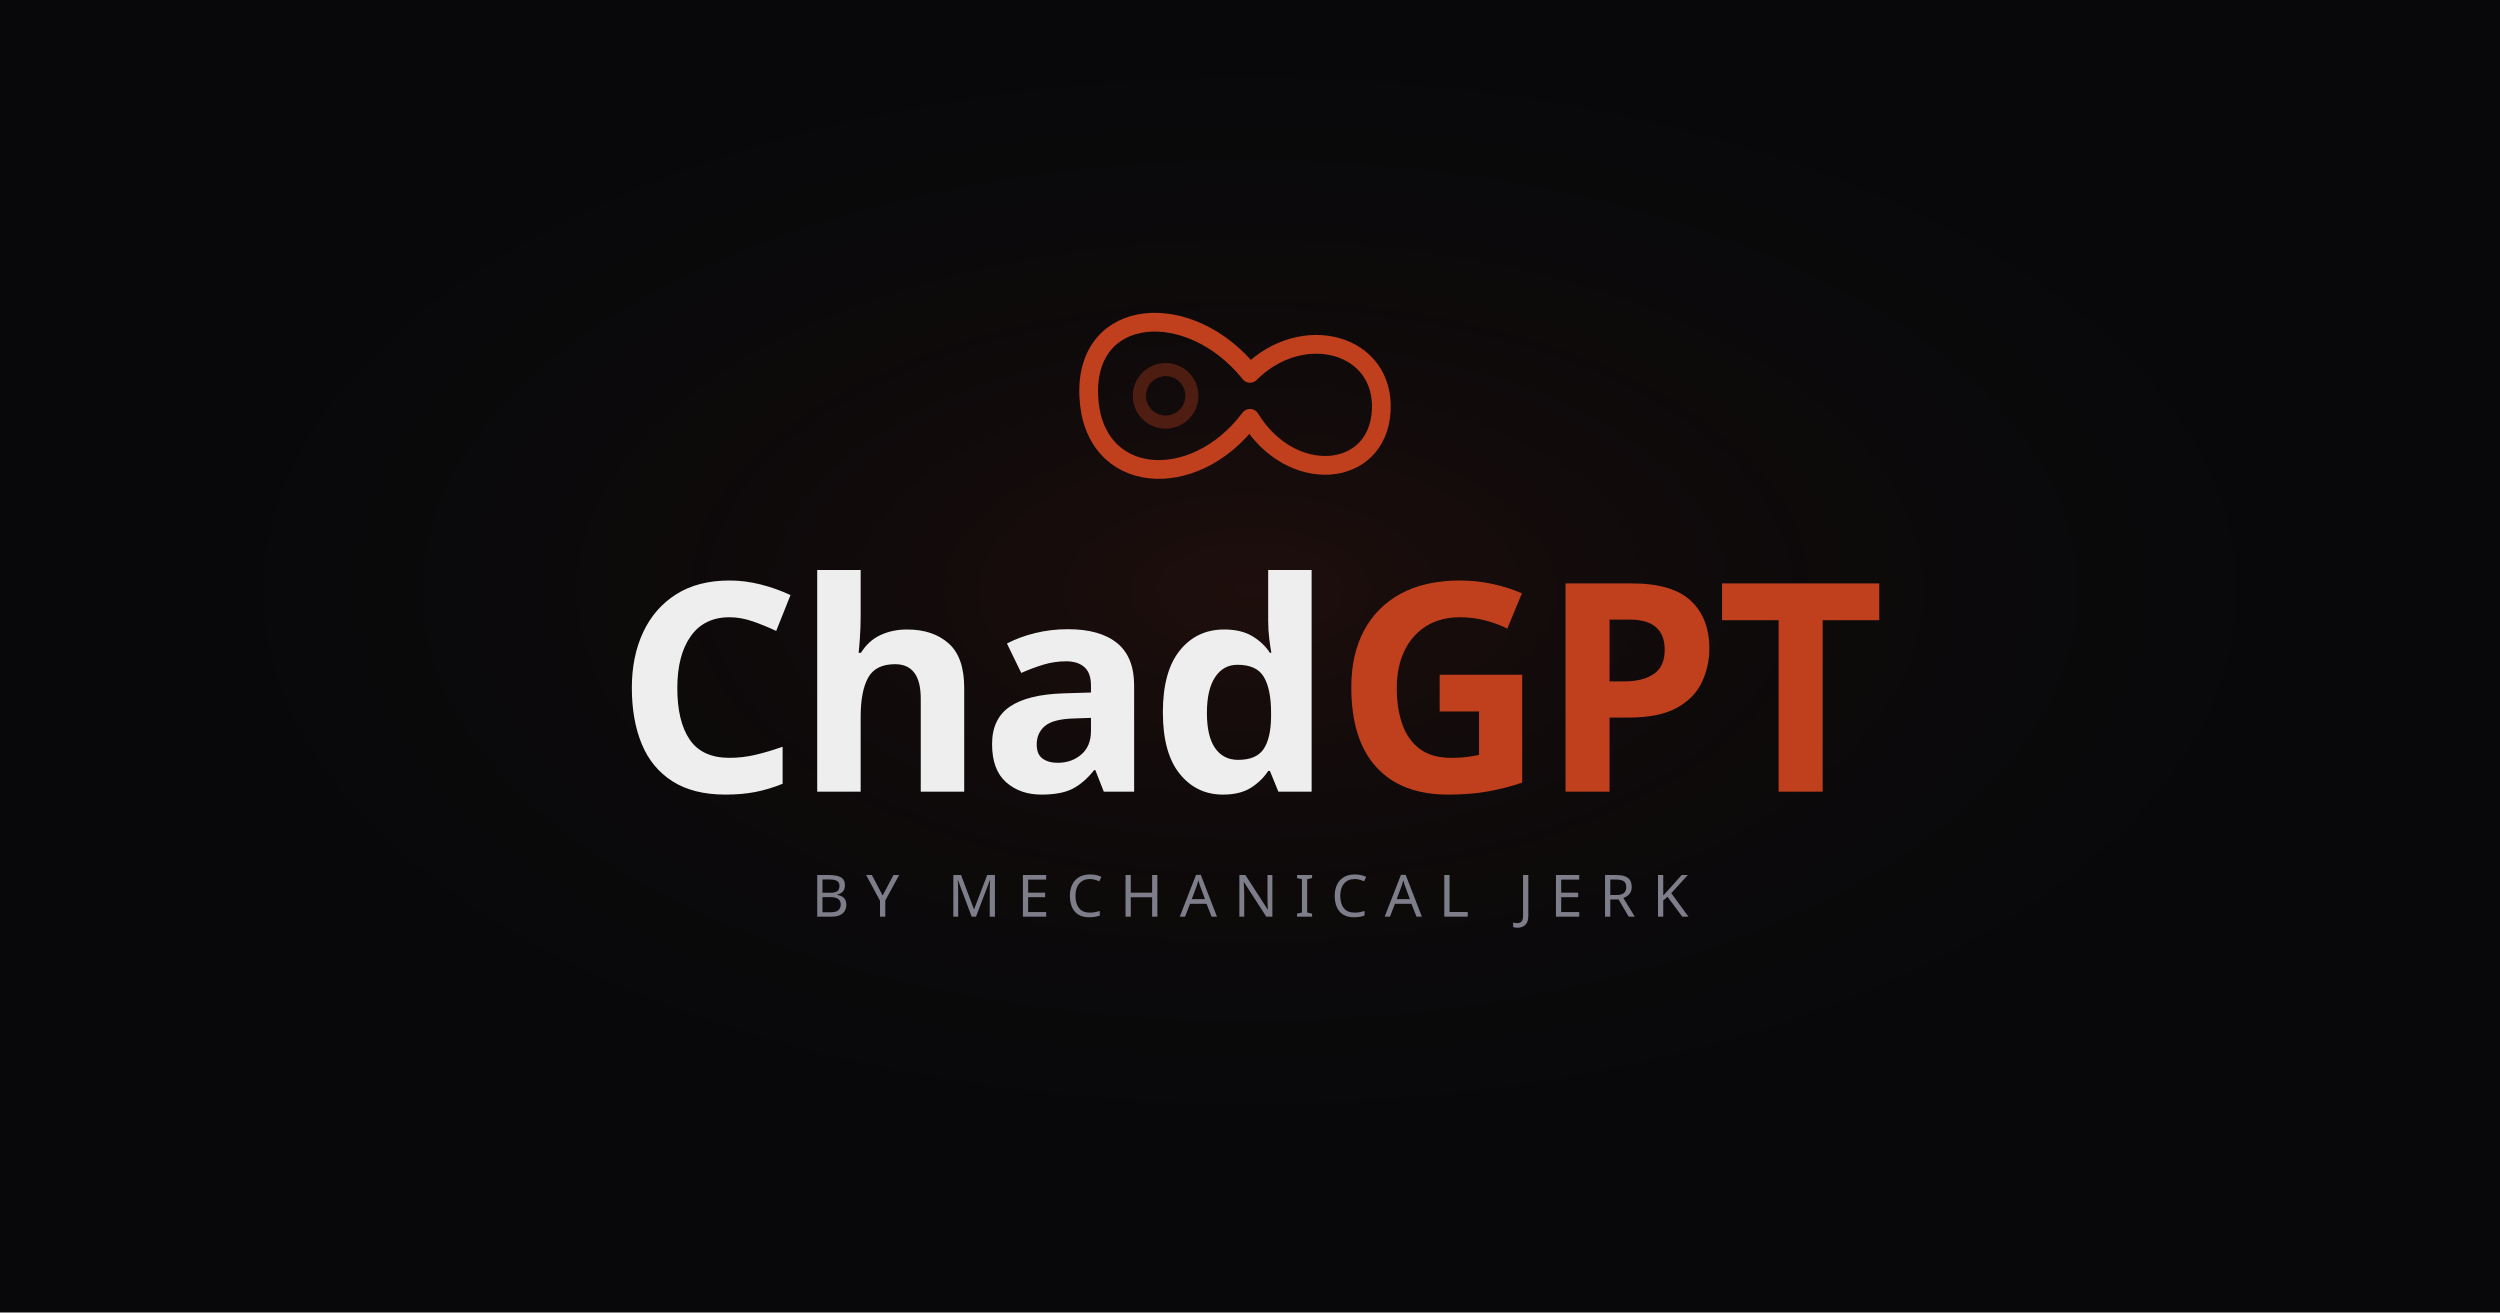
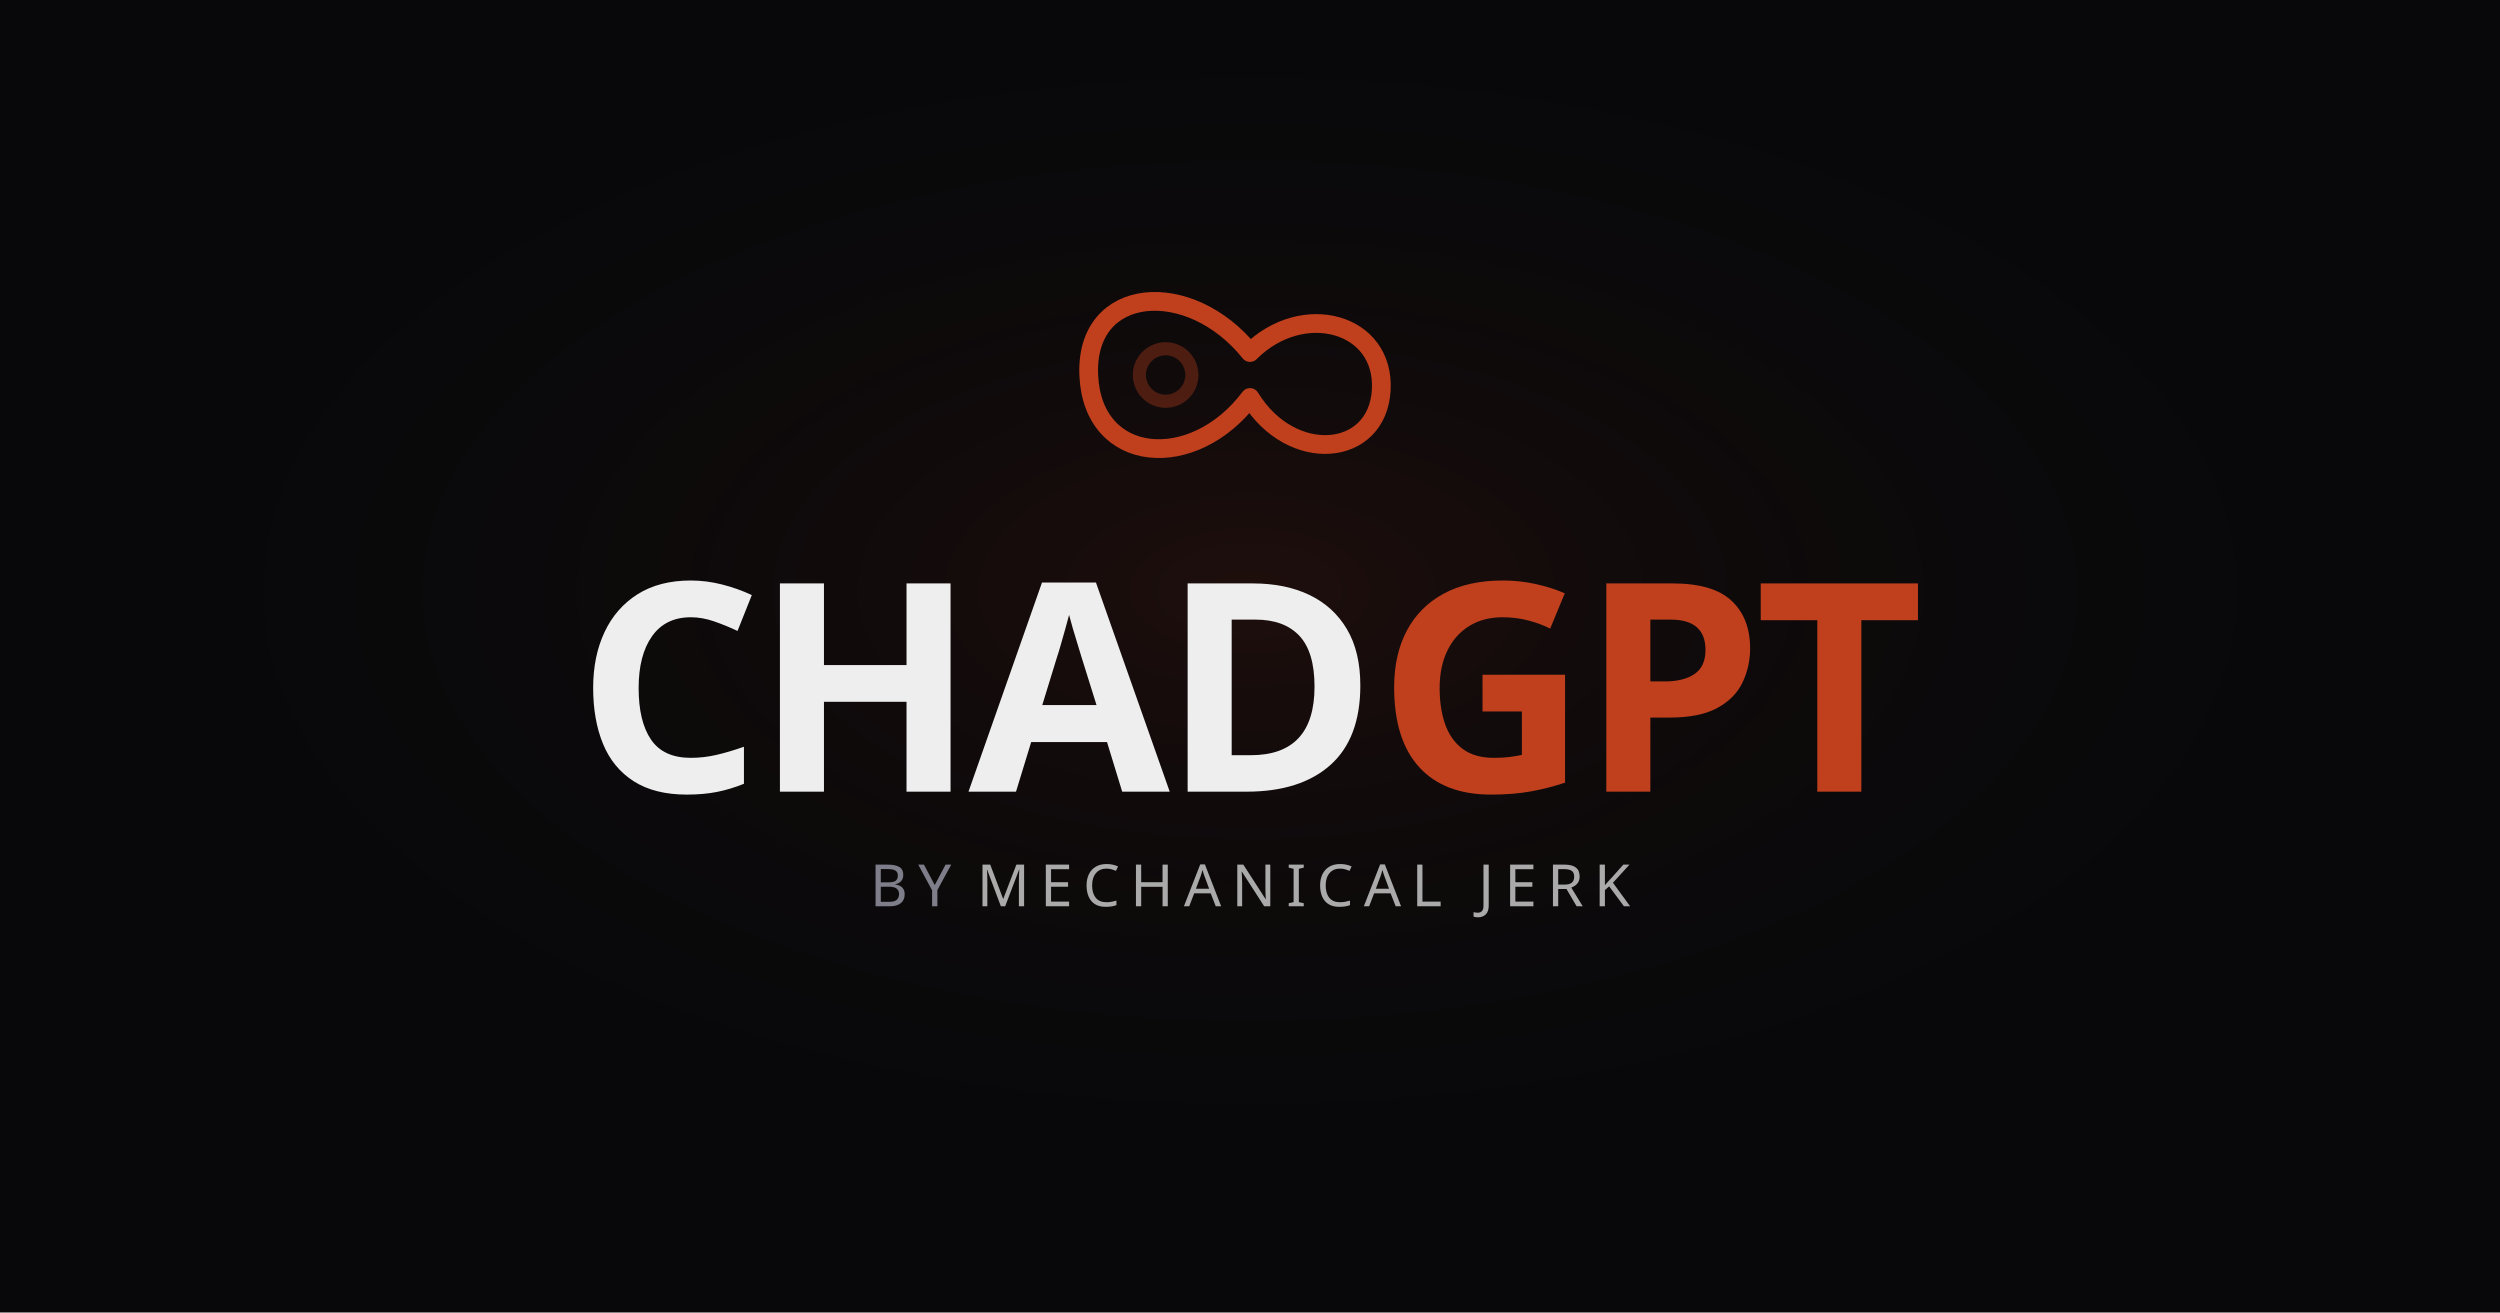
<svg xmlns="http://www.w3.org/2000/svg" width="1200" height="630" viewBox="0 0 1200 630">
  <defs>
    <radialGradient id="glow" cx="50%" cy="45%" r="45%">
      <stop offset="0%" stop-color="#c0401e" stop-opacity="0.12" />
      <stop offset="100%" stop-color="#08080a" stop-opacity="0" />
    </radialGradient>
  </defs>
  <rect width="1200" height="630" fill="#08080a" />
  <rect width="1200" height="630" fill="url(#glow)" />
-   <g transform="translate(510, 100) scale(0.9)">
+   <g transform="translate(510, 90) scale(0.9)">
    <path d="M 100 88 C 68 48, 12 52, 14 100 C 16 148, 70 152, 100 112 C 122 148, 168 144, 170 108 C 172 72, 128 60, 100 88 Z" fill="none" stroke="#c0401e" stroke-width="10" stroke-linejoin="round" stroke-linecap="round" />
    <circle cx="55" cy="100" r="14" fill="none" stroke="#c0401e" stroke-width="7" opacity="0.35" />
  </g>
-   <text x="600" y="380" text-anchor="middle" font-family="Space Grotesk" font-size="140" font-weight="700" letter-spacing="-3" fill="#eeeeee" text-rendering="geometricPrecision">Chad<tspan fill="#c0401e">GPT</tspan>
+   <text x="600" y="380" text-anchor="middle" font-family="Space Grotesk" font-size="140" font-weight="700" letter-spacing="-4" fill="#eeeeee" text-rendering="geometricPrecision">CHAD<tspan fill="#c0401e">GPT</tspan>
  </text>
-   <text x="600" y="440" text-anchor="middle" font-family="Oswald" font-size="28" font-weight="500" letter-spacing="8" fill="#7e7e8a" text-rendering="geometricPrecision">BY MECHANICAL JERK</text>
+   <text x="600" y="435" text-anchor="middle" font-family="Oswald" font-size="28" font-weight="400" letter-spacing="5" fill="#7e7e8a" text-rendering="geometricPrecision">BY <tspan font-weight="500" fill="#aaaaaa">MECHANICAL JERK</tspan>
+   </text>
</svg>
